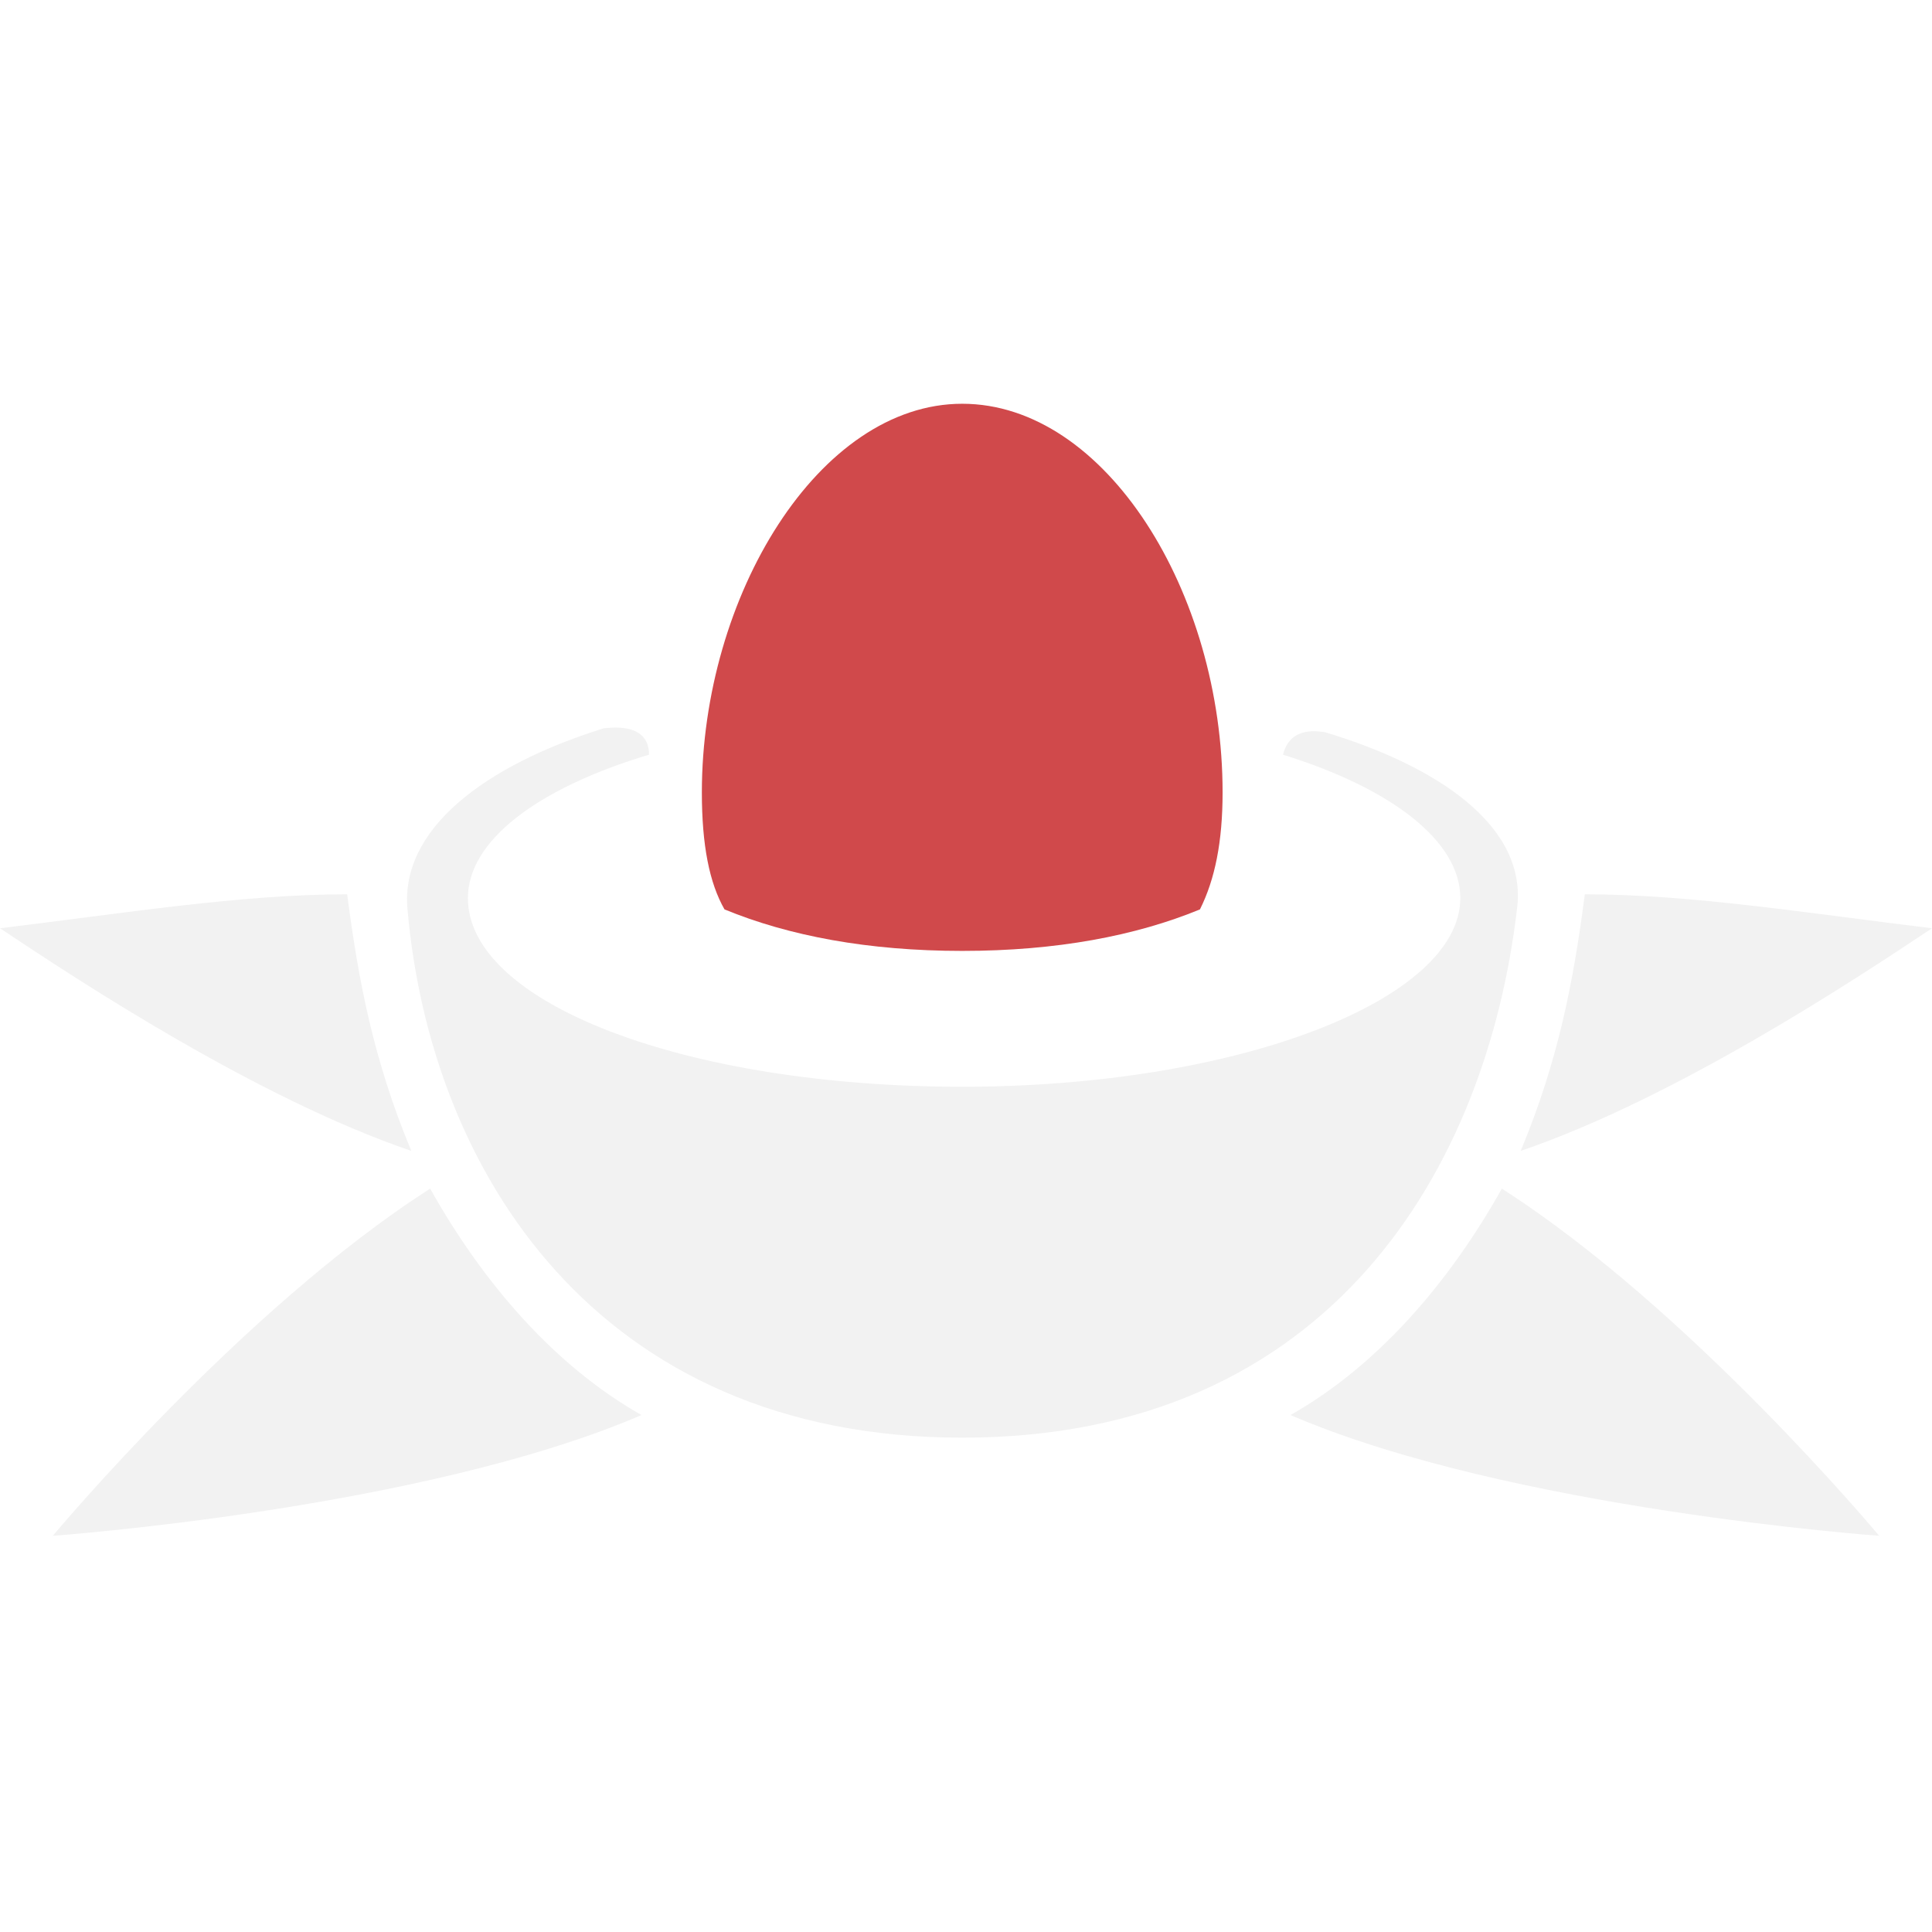
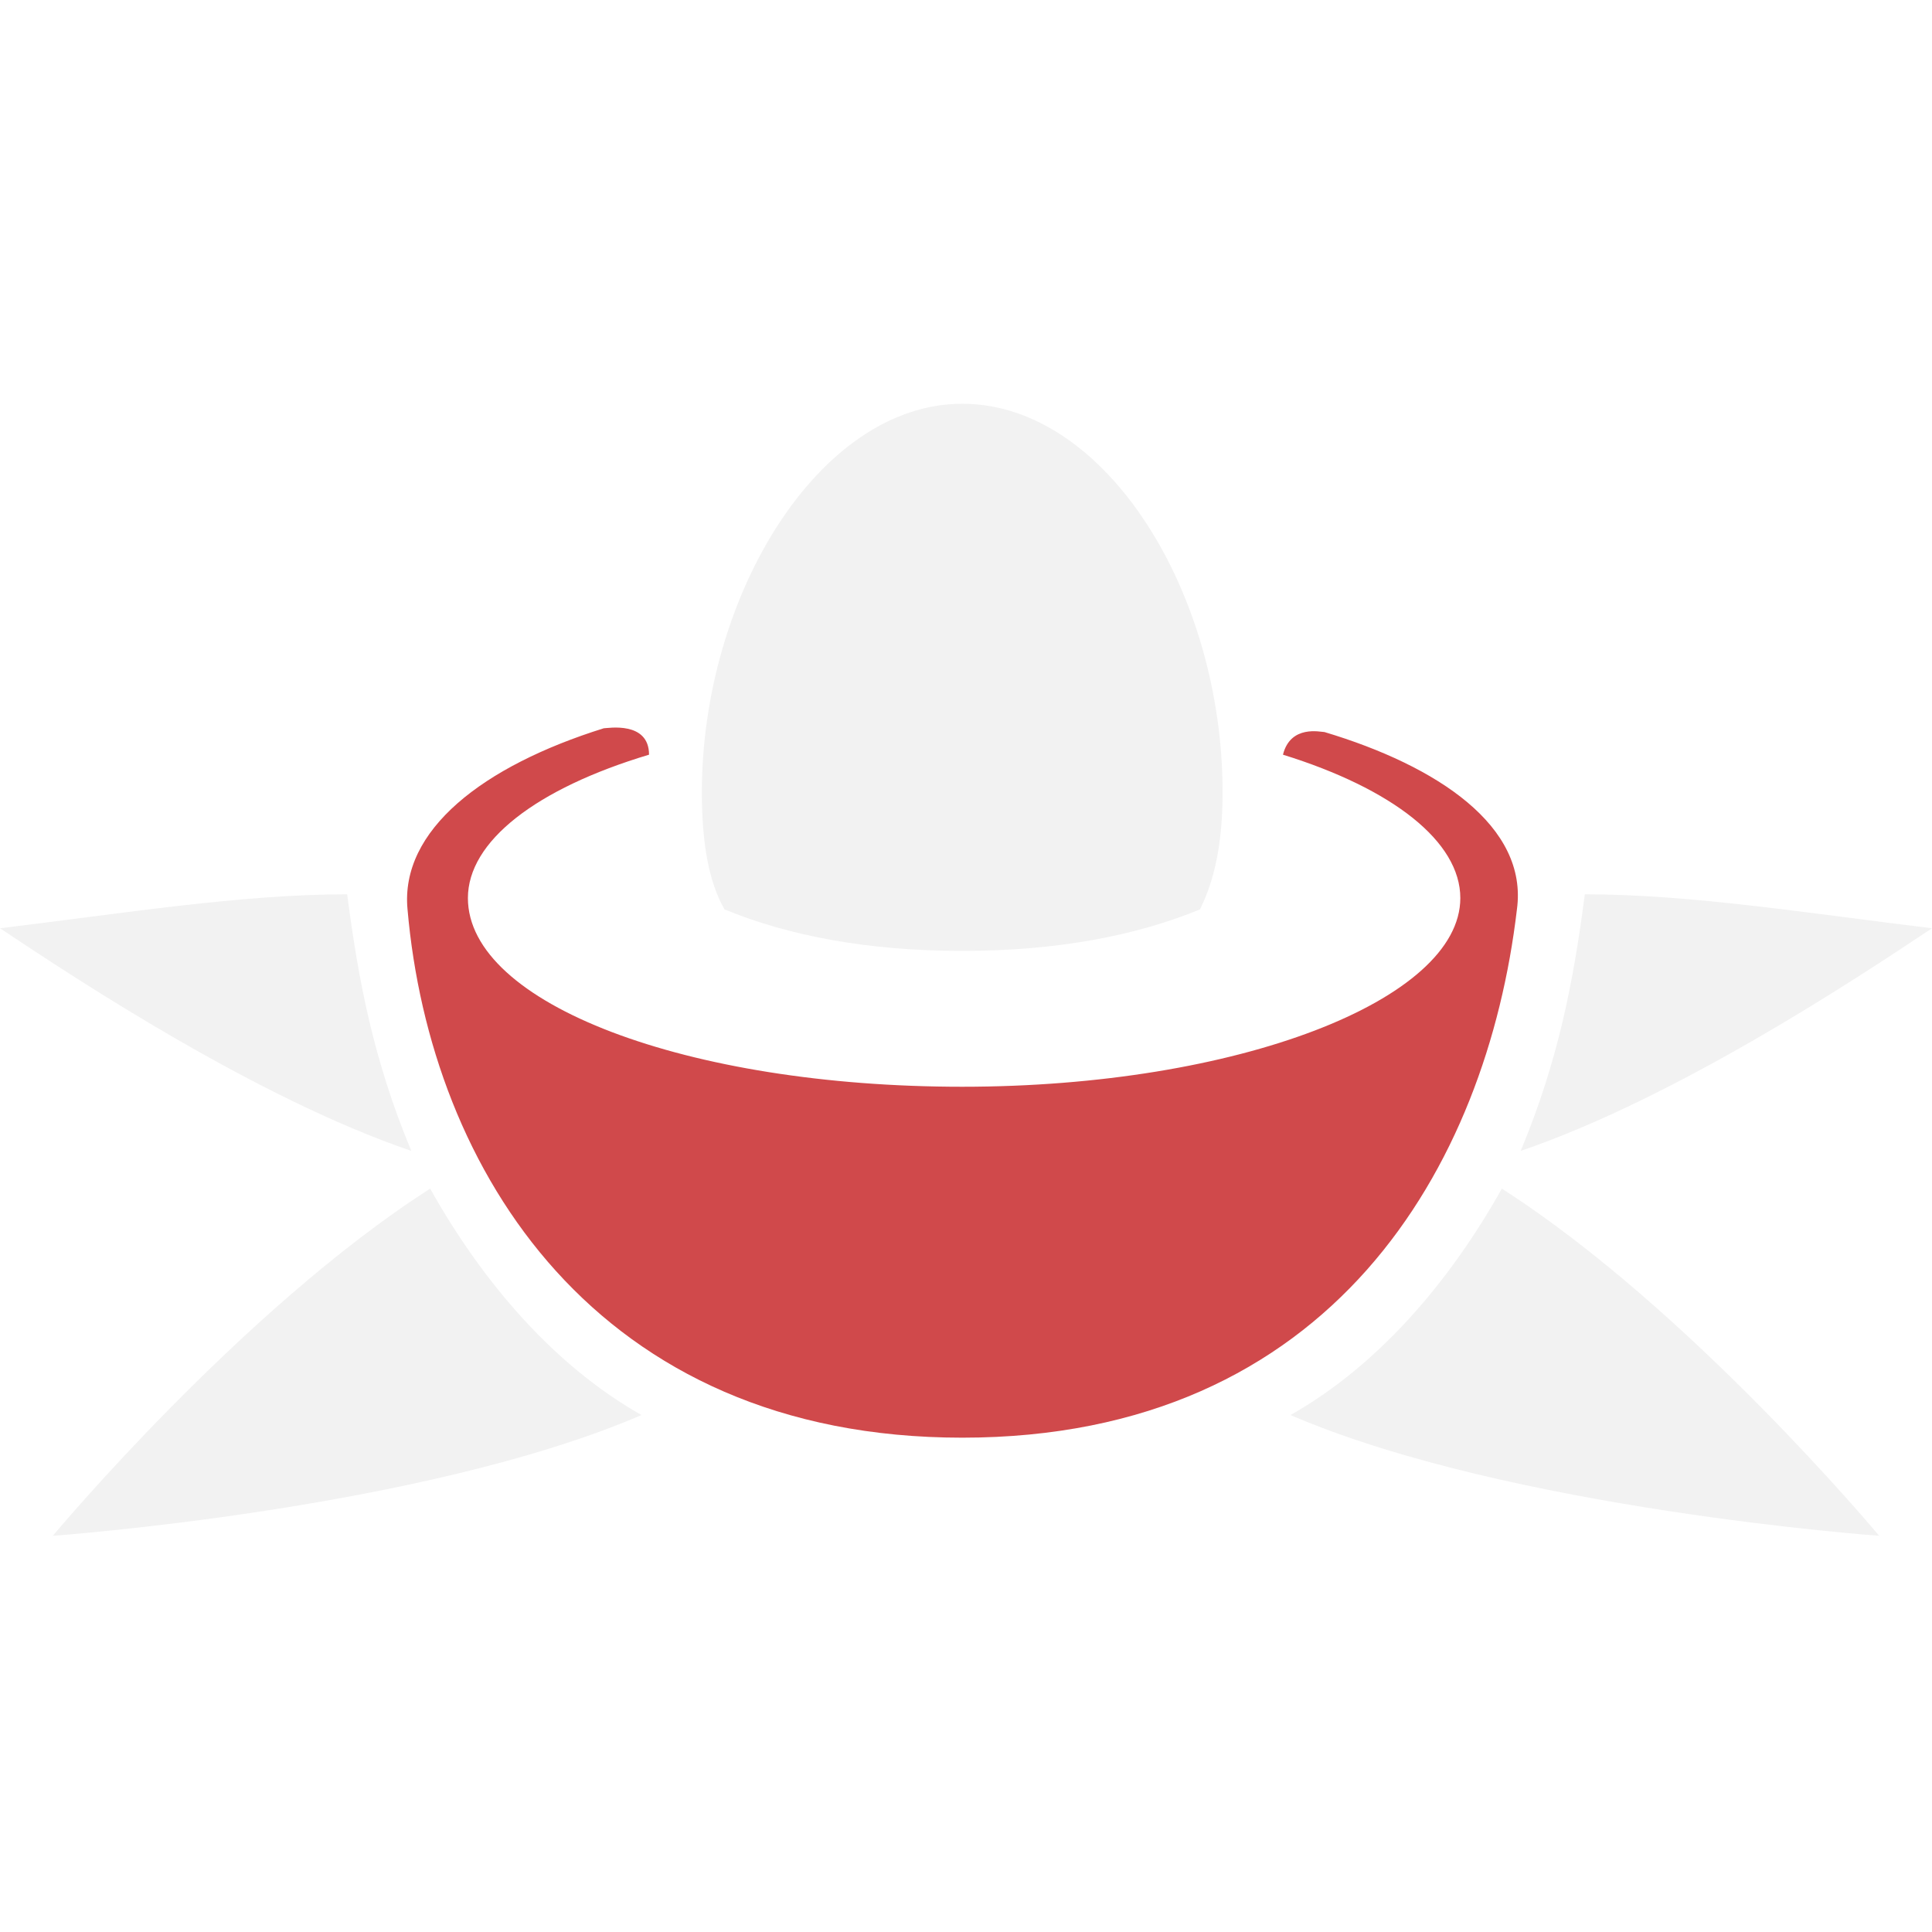
<svg xmlns="http://www.w3.org/2000/svg" xml:space="preserve" height="512" width="512" version="1.1" y="0px" x="0px" viewBox="0 0 512 512">
  <path d="m512 246c-33-4-64-9-92-9-3 23-7 44-17 68 41-14 88-45 109-59z" fill="#f2f2f2" />
  <path d="m0 246c33-4 64-9 92-9 3 23 7 44 17 68-41-14-88-45-109-59z" fill="#f2f2f2" />
  <path d="m114 315c14 25 33 47 56 60-58 25-156 32-156 32s50-60 100-92z" fill="#f2f2f2" />
  <path d="m398 315c-14 25-33 47-56 60 58 25 156 32 156 32s-50-60-100-92z" fill="#f2f2f2" />
-   <path d="m402 241c3-22-21-38-51-47-1-0-9-2-11 6 29 9 47 23 47 38 0 27-59 50-132 50-73 0-131-22-131-50 0-15 18-29 48-38v-0c0-9-11-7-12-7-32 10-54 27-52 48 6 69 50 140 147 140 98 0 139-72 147-140z" fill="#f2f2f2" />
-   <path d="m255 252c25 0 46-4 63-11 4-8 6-18 6-31 0-53-31-103-69-103s-69 51-69 103c0 14 2 24 6 31 17 7 38 11 63 11z" fill="#d0494b" />
+   <path d="m402 241c3-22-21-38-51-47-1-0-9-2-11 6 29 9 47 23 47 38 0 27-59 50-132 50-73 0-131-22-131-50 0-15 18-29 48-38v-0c0-9-11-7-12-7-32 10-54 27-52 48 6 69 50 140 147 140 98 0 139-72 147-140z" fill="#d0494b" />
+   <path d="m255 252c25 0 46-4 63-11 4-8 6-18 6-31 0-53-31-103-69-103s-69 51-69 103c0 14 2 24 6 31 17 7 38 11 63 11z" fill="#f2f2f2" />
</svg>
